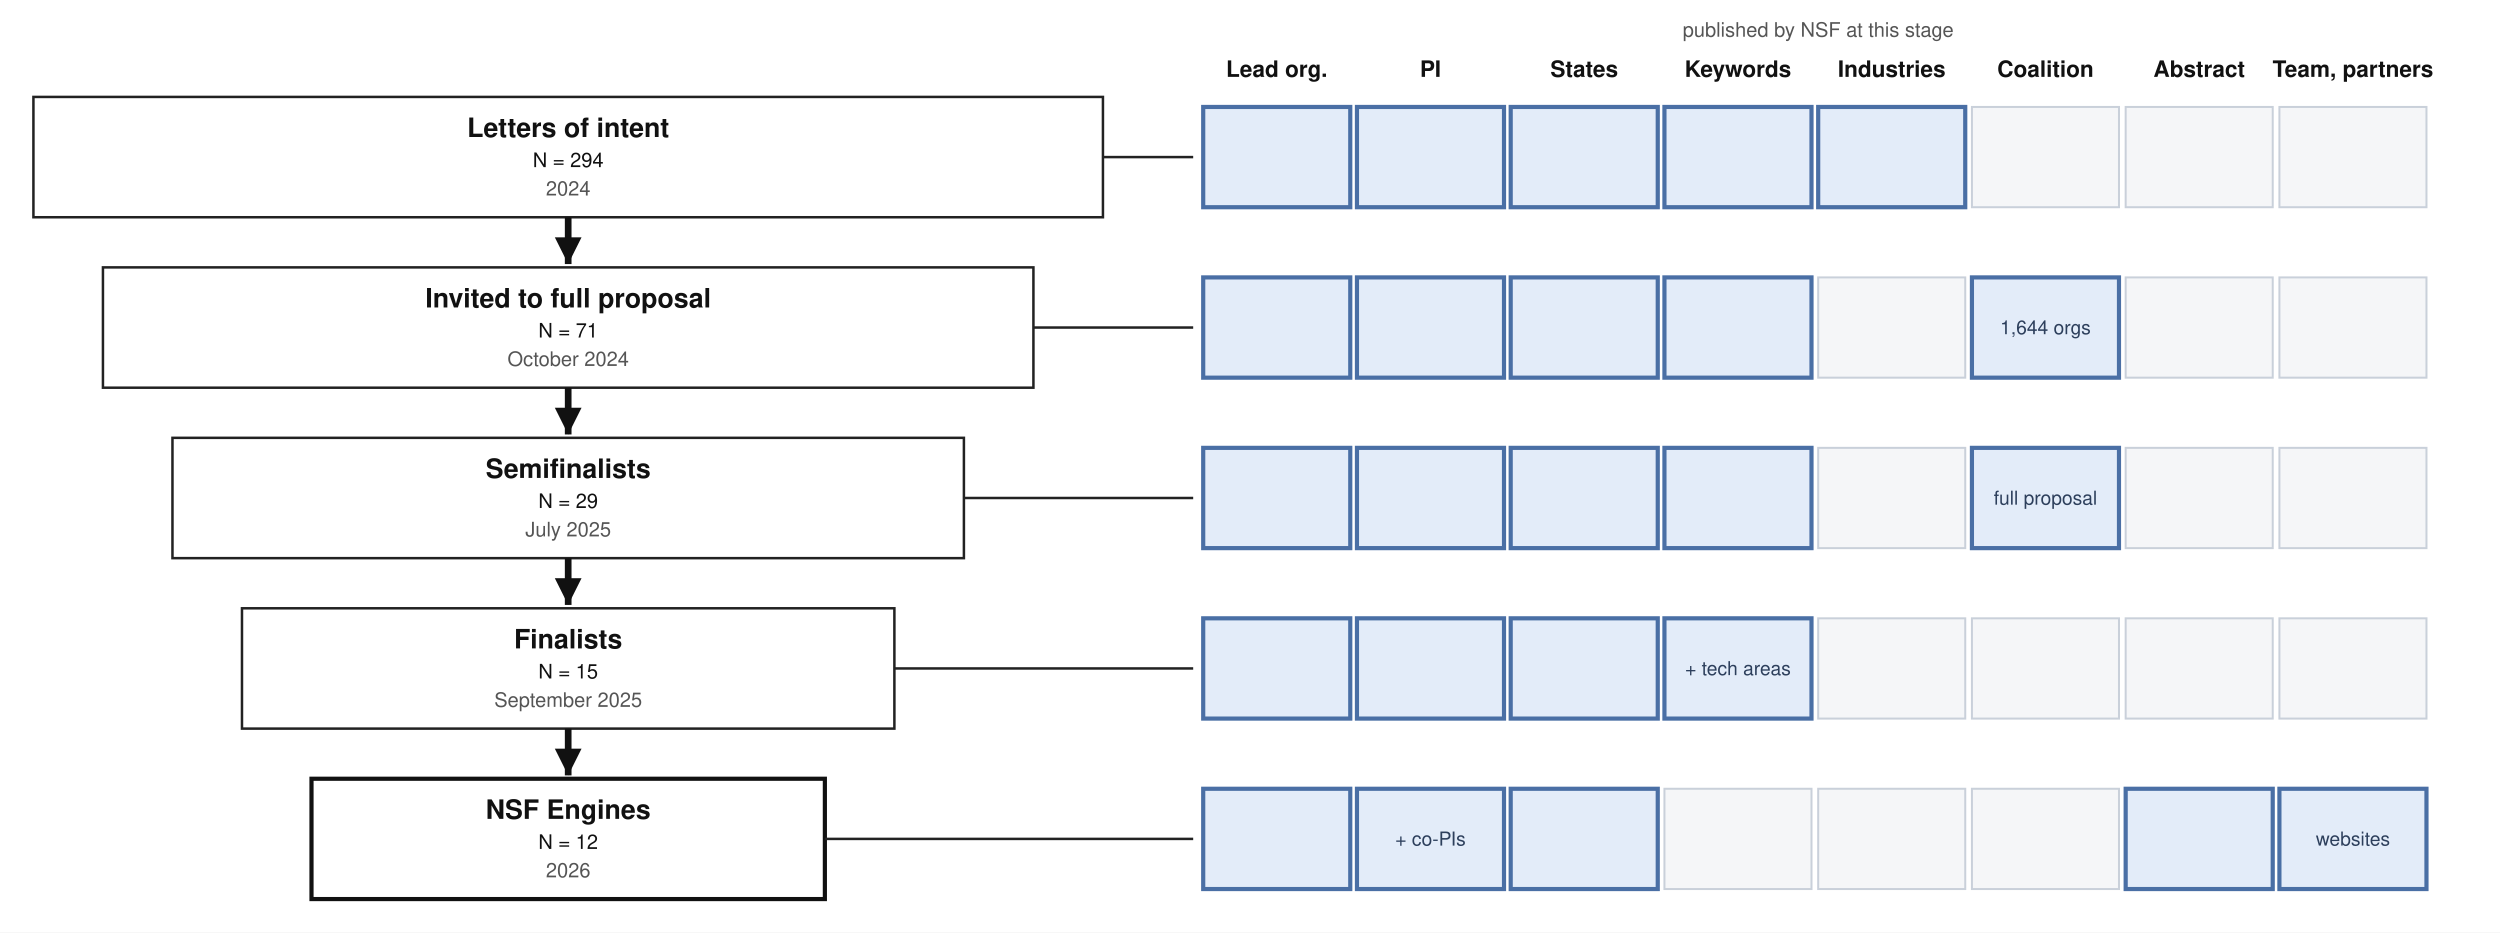
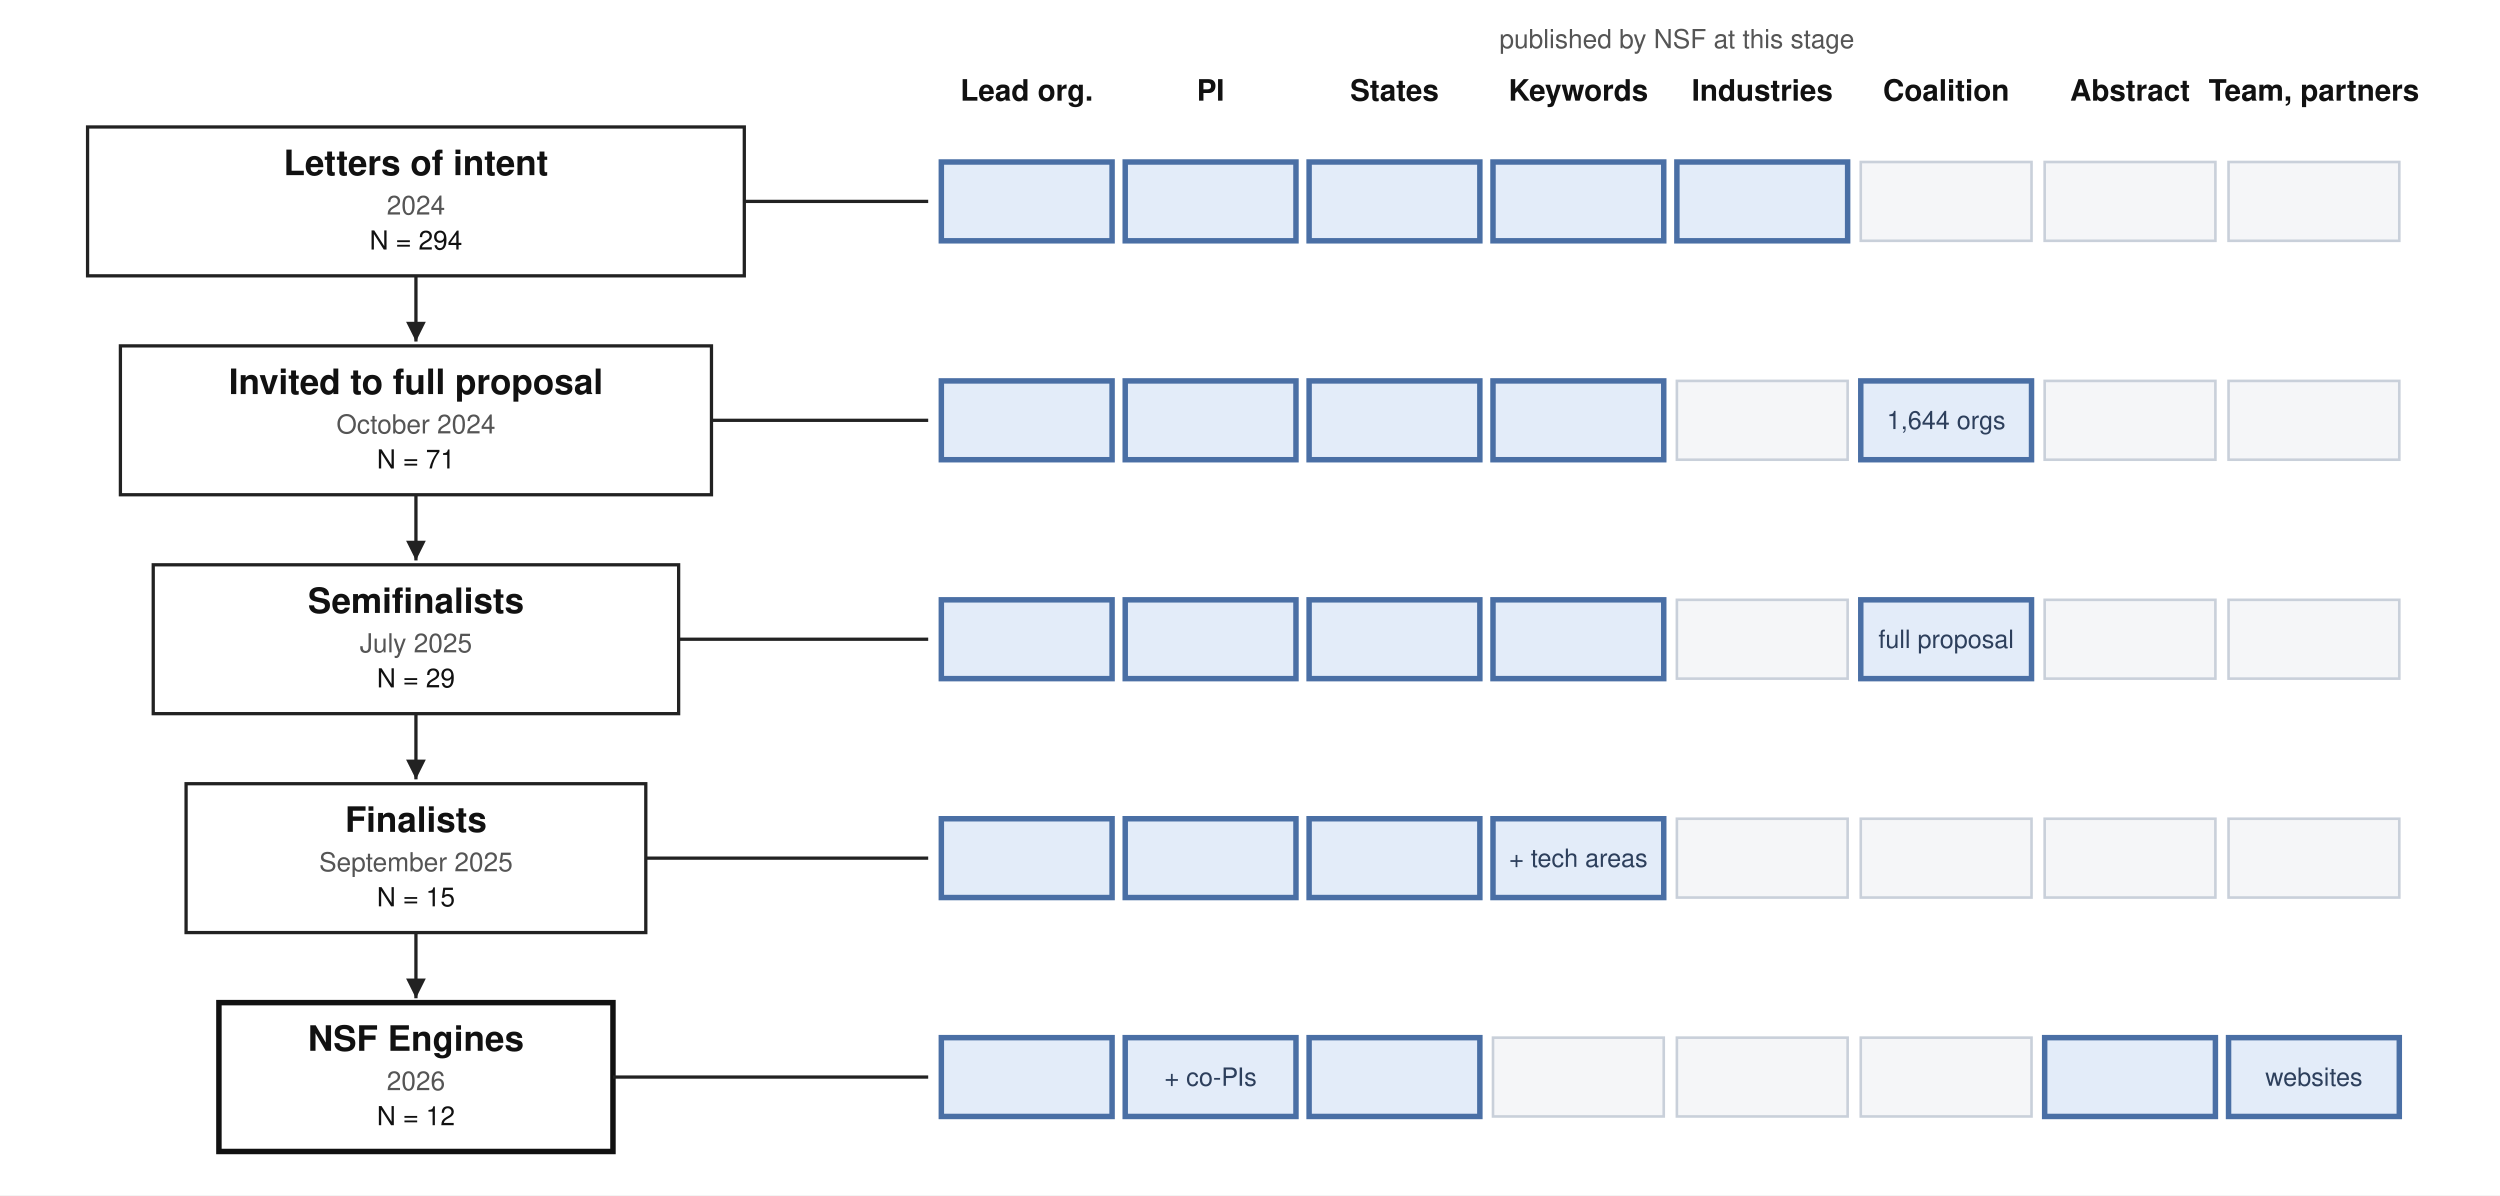
- <svg xmlns="http://www.w3.org/2000/svg" viewBox="0 0 1496 558" width="1496" height="558">
+ <svg xmlns="http://www.w3.org/2000/svg" viewBox="0 0 1142 546" width="1142" height="546">
  <defs>
    <marker id="a" viewBox="0 0 10 10" refX="10" refY="5" markerWidth="9" markerHeight="9" markerUnits="userSpaceOnUse" orient="auto">
      <path d="M0,0 L10,5 L0,10 z" fill="#222" />
    </marker>
    <marker id="A" viewBox="0 0 10 10" refX="10" refY="5" markerWidth="16" markerHeight="16" markerUnits="userSpaceOnUse" orient="auto">
      <path d="M0,0 L10,5 L0,10 z" fill="#111" />
    </marker>
    <marker id="Ab" viewBox="0 0 10 10" refX="10" refY="5" markerWidth="16" markerHeight="16" markerUnits="userSpaceOnUse" orient="auto">
      <path d="M0,0 L10,5 L0,10 z" fill="#1E88E5" />
    </marker>
    <marker id="Ao" viewBox="0 0 10 10" refX="10" refY="5" markerWidth="16" markerHeight="16" markerUnits="userSpaceOnUse" orient="auto">
      <path d="M0,0 L10,5 L0,10 z" fill="#FF6007" />
    </marker>
    <marker id="ab" viewBox="0 0 10 10" refX="10" refY="5" markerWidth="9" markerHeight="9" markerUnits="userSpaceOnUse" orient="auto">
      <path d="M0,0 L10,5 L0,10 z" fill="#1E88E5" />
    </marker>
    <style>
text { font-family: Helvetica, Arial, "DejaVu Sans", sans-serif; }
.box { fill: #fff; stroke: #222; stroke-width: 1.5; }
.kb { fill: #fff; stroke: #111; stroke-width: 2.5; }
.frame { fill: none; stroke: #222; stroke-width: 1.5; }
.on { fill: #e3ecf9; stroke: #4a6fa5; stroke-width: 2.5; }
.off { fill: #f5f6f8; stroke: #c9d0da; stroke-width: 1.2; }
.t { font-size: 16px; font-weight: 700; fill: #111; text-anchor: middle; }
.ts { font-size: 13.5px; font-weight: 700; fill: #111; text-anchor: middle; }
.tf { font-size: 14.5px; font-weight: 700; fill: #111; text-anchor: middle; }
.s { font-size: 12px; fill: #555; text-anchor: middle; }
.n { font-size: 12px; fill: #111; text-anchor: middle; }
.wip { font-size: 11.5px; font-style: italic; fill: #b35900; text-anchor: middle; }
.cap { font-size: 12px; font-style: italic; fill: #555; text-anchor: middle; }
.offt { font-size: 13.5px; font-weight: 600; fill: #8a8f97; text-anchor: middle; }
.offs { font-size: 11.5px; fill: #a0a5ac; text-anchor: middle; }
.ons { font-size: 11.5px; fill: #2d3f5c; text-anchor: middle; }
.keybox { fill: #f8dfa6; stroke: #c27c00; stroke-width: 3.5; }
.keyt { font-size: 14.5px; font-weight: 700; fill: #6b4100; text-anchor: middle; text-decoration: underline; }
.keyl { font-size: 12px; font-weight: 700; fill: #6b4100; text-anchor: middle; }
a.key:hover .keybox { fill: #f3cd7e; }
.li { font-size: 13px; fill: #222; }
.lib { font-weight: 700; fill: #111; }
.ln { fill: none; stroke: #222; stroke-width: 1.5; }
.LN { fill: none; stroke: #111; stroke-width: 4; stroke-linejoin: round; }
.LB { fill: none; stroke: #1E88E5; stroke-width: 4; stroke-linejoin: round; }
.LO { fill: none; stroke: #FF6007; stroke-width: 4; stroke-linejoin: round; }
.lb { fill: none; stroke: #1E88E5; stroke-width: 1.5; }
.lg { font-size: 12px; fill: #444; }
</style>
  </defs>
  <rect width="100%" height="100%" fill="#fff" />
-   <text class="ts" x="764.0" y="46">Lead org.</text>
-   <text class="ts" x="856.0" y="46">PI</text>
-   <text class="ts" x="948.0" y="46">States</text>
-   <text class="ts" x="1040.0" y="46">Keywords</text>
-   <text class="ts" x="1132.0" y="46">Industries</text>
-   <text class="ts" x="1224.0" y="46">Coalition</text>
-   <text class="ts" x="1316.0" y="46">Abstract</text>
-   <text class="ts" x="1408.0" y="46">Team, partners</text>
-   <text class="s" x="1088.0" y="22">published by NSF at this stage</text>
+   <text class="ts" x="469.0" y="46">Lead org.</text>
+   <text class="ts" x="553.0" y="46">PI</text>
+   <text class="ts" x="637.0" y="46">States</text>
+   <text class="ts" x="721.0" y="46">Keywords</text>
+   <text class="ts" x="805.0" y="46">Industries</text>
+   <text class="ts" x="889.0" y="46">Coalition</text>
+   <text class="ts" x="973.0" y="46">Abstract</text>
+   <text class="ts" x="1057.0" y="46">Team, partners</text>
+   <text class="s" x="766.0" y="22">published by NSF at this stage</text>
  <a href="https://tableau.external.nsf.gov/views/NSFEnginesLOI/MapOverview?%3Aembed=y&amp;%3AisGuestRedirectFromVizportal=y" target="_blank">
-     <rect class="box" x="20.0" y="58" width="640.0" height="72" />
-     <text class="t" x="340.0" y="82">Letters of intent</text>
-     <text class="n" x="340.0" y="100">N = 294</text>
-     <text class="s" x="340.0" y="117">2024</text>
+     <rect class="box" x="40.0" y="58" width="300" height="68" />
+     <text class="t" x="190.0" y="80">Letters of intent</text>
+     <text class="s" x="190.0" y="98">2024</text>
+     <text class="n" x="190.0" y="114">N = 294</text>
  </a>
-   <path class="LN" d="M340,130 V158" marker-end="url(#A)" />
-   <path class="ln" d="M660.0,94.0 H714" />
-   <rect class="on" x="720" y="64" width="88" height="60" />
-   <rect class="on" x="812" y="64" width="88" height="60" />
-   <rect class="on" x="904" y="64" width="88" height="60" />
-   <rect class="on" x="996" y="64" width="88" height="60" />
-   <rect class="on" x="1088" y="64" width="88" height="60" />
-   <rect class="off" x="1180" y="64" width="88" height="60" />
-   <rect class="off" x="1272" y="64" width="88" height="60" />
-   <rect class="off" x="1364" y="64" width="88" height="60" />
+   <path class="ln" d="M190,126 V156" marker-end="url(#a)" />
+   <path class="ln" d="M340.0,92.0 H424" />
+   <rect class="on" x="430" y="74.0" width="78" height="36" />
+   <rect class="on" x="514" y="74.0" width="78" height="36" />
+   <rect class="on" x="598" y="74.0" width="78" height="36" />
+   <rect class="on" x="682" y="74.0" width="78" height="36" />
+   <rect class="on" x="766" y="74.0" width="78" height="36" />
+   <rect class="off" x="850" y="74.0" width="78" height="36" />
+   <rect class="off" x="934" y="74.0" width="78" height="36" />
+   <rect class="off" x="1018" y="74.0" width="78" height="36" />
  <a href="https://tableau.external.nsf.gov/views/NSFEnginesFullProposalInvitations/MapOverview?%3Aembed=y&amp;%3AisGuestRedirectFromVizportal=y" target="_blank">
-     <rect class="box" x="61.6" y="160" width="556.8" height="72" />
-     <text class="t" x="340.0" y="184">Invited to full proposal</text>
-     <text class="n" x="340.0" y="202">N = 71</text>
-     <text class="s" x="340.0" y="219">October 2024</text>
+     <rect class="box" x="55.0" y="158" width="270" height="68" />
+     <text class="t" x="190.0" y="180">Invited to full proposal</text>
+     <text class="s" x="190.0" y="198">October 2024</text>
+     <text class="n" x="190.0" y="214">N = 71</text>
  </a>
-   <path class="LN" d="M340,232 V260" marker-end="url(#A)" />
-   <path class="ln" d="M618.4,196.0 H714" />
-   <rect class="on" x="720" y="166" width="88" height="60" />
-   <rect class="on" x="812" y="166" width="88" height="60" />
-   <rect class="on" x="904" y="166" width="88" height="60" />
-   <rect class="on" x="996" y="166" width="88" height="60" />
-   <rect class="off" x="1088" y="166" width="88" height="60" />
-   <rect class="on" x="1180" y="166" width="88" height="60" />
-   <text class="ons" x="1224.0" y="200.0">1,644 orgs</text>
-   <rect class="off" x="1272" y="166" width="88" height="60" />
-   <rect class="off" x="1364" y="166" width="88" height="60" />
+   <path class="ln" d="M190,226 V256" marker-end="url(#a)" />
+   <path class="ln" d="M325.0,192.0 H424" />
+   <rect class="on" x="430" y="174.0" width="78" height="36" />
+   <rect class="on" x="514" y="174.0" width="78" height="36" />
+   <rect class="on" x="598" y="174.0" width="78" height="36" />
+   <rect class="on" x="682" y="174.0" width="78" height="36" />
+   <rect class="off" x="766" y="174.0" width="78" height="36" />
+   <rect class="on" x="850" y="174.0" width="78" height="36" />
+   <text class="ons" x="889.0" y="196.0">1,644 orgs</text>
+   <rect class="off" x="934" y="174.0" width="78" height="36" />
+   <rect class="off" x="1018" y="174.0" width="78" height="36" />
  <a href="https://tableau.external.nsf.gov/views/NSFEnginesFullProposalSemifinalists/MapOverview?%3Aembed=y&amp;%3AisGuestRedirectFromVizportal=y" target="_blank">
-     <rect class="box" x="103.2" y="262" width="473.6" height="72" />
-     <text class="t" x="340.0" y="286">Semifinalists</text>
-     <text class="n" x="340.0" y="304">N = 29</text>
-     <text class="s" x="340.0" y="321">July 2025</text>
+     <rect class="box" x="70.0" y="258" width="240" height="68" />
+     <text class="t" x="190.0" y="280">Semifinalists</text>
+     <text class="s" x="190.0" y="298">July 2025</text>
+     <text class="n" x="190.0" y="314">N = 29</text>
  </a>
-   <path class="LN" d="M340,334 V362" marker-end="url(#A)" />
-   <path class="ln" d="M576.8,298.0 H714" />
-   <rect class="on" x="720" y="268" width="88" height="60" />
-   <rect class="on" x="812" y="268" width="88" height="60" />
-   <rect class="on" x="904" y="268" width="88" height="60" />
-   <rect class="on" x="996" y="268" width="88" height="60" />
-   <rect class="off" x="1088" y="268" width="88" height="60" />
-   <rect class="on" x="1180" y="268" width="88" height="60" />
-   <text class="ons" x="1224.0" y="302.0">full proposal</text>
-   <rect class="off" x="1272" y="268" width="88" height="60" />
-   <rect class="off" x="1364" y="268" width="88" height="60" />
+   <path class="ln" d="M190,326 V356" marker-end="url(#a)" />
+   <path class="ln" d="M310.0,292.0 H424" />
+   <rect class="on" x="430" y="274.0" width="78" height="36" />
+   <rect class="on" x="514" y="274.0" width="78" height="36" />
+   <rect class="on" x="598" y="274.0" width="78" height="36" />
+   <rect class="on" x="682" y="274.0" width="78" height="36" />
+   <rect class="off" x="766" y="274.0" width="78" height="36" />
+   <rect class="on" x="850" y="274.0" width="78" height="36" />
+   <text class="ons" x="889.0" y="296.0">full proposal</text>
+   <rect class="off" x="934" y="274.0" width="78" height="36" />
+   <rect class="off" x="1018" y="274.0" width="78" height="36" />
  <a href="https://tableau.external.nsf.gov/views/NSFEngines2025Finalists/MapOverview?%3Aembed=y&amp;%3AisGuestRedirectFromVizportal=y" target="_blank">
-     <rect class="box" x="144.8" y="364" width="390.4" height="72" />
-     <text class="t" x="340.0" y="388">Finalists</text>
-     <text class="n" x="340.0" y="406">N = 15</text>
-     <text class="s" x="340.0" y="423">September 2025</text>
+     <rect class="box" x="85.0" y="358" width="210" height="68" />
+     <text class="t" x="190.0" y="380">Finalists</text>
+     <text class="s" x="190.0" y="398">September 2025</text>
+     <text class="n" x="190.0" y="414">N = 15</text>
  </a>
-   <path class="LN" d="M340,436 V464" marker-end="url(#A)" />
-   <path class="ln" d="M535.2,400.0 H714" />
-   <rect class="on" x="720" y="370" width="88" height="60" />
-   <rect class="on" x="812" y="370" width="88" height="60" />
-   <rect class="on" x="904" y="370" width="88" height="60" />
-   <rect class="on" x="996" y="370" width="88" height="60" />
-   <text class="ons" x="1040.0" y="404.0">+ tech areas</text>
-   <rect class="off" x="1088" y="370" width="88" height="60" />
-   <rect class="off" x="1180" y="370" width="88" height="60" />
-   <rect class="off" x="1272" y="370" width="88" height="60" />
-   <rect class="off" x="1364" y="370" width="88" height="60" />
+   <path class="ln" d="M190,426 V456" marker-end="url(#a)" />
+   <path class="ln" d="M295.0,392.0 H424" />
+   <rect class="on" x="430" y="374.0" width="78" height="36" />
+   <rect class="on" x="514" y="374.0" width="78" height="36" />
+   <rect class="on" x="598" y="374.0" width="78" height="36" />
+   <rect class="on" x="682" y="374.0" width="78" height="36" />
+   <text class="ons" x="721.0" y="396.0">+ tech areas</text>
+   <rect class="off" x="766" y="374.0" width="78" height="36" />
+   <rect class="off" x="850" y="374.0" width="78" height="36" />
+   <rect class="off" x="934" y="374.0" width="78" height="36" />
+   <rect class="off" x="1018" y="374.0" width="78" height="36" />
  <a href="https://tableau.external.nsf.gov/views/NSFEnginesPortfolioRevised/MapOverview?%3Aembed=y&amp;%3AisGuestRedirectFromVizportal=y" target="_blank">
-     <rect class="kb" x="186.4" y="466" width="307.2" height="72" />
-     <text class="t" x="340.0" y="490">NSF Engines</text>
-     <text class="n" x="340.0" y="508">N = 12</text>
-     <text class="s" x="340.0" y="525">2026</text>
+     <rect class="kb" x="100.0" y="458" width="180" height="68" />
+     <text class="t" x="190.0" y="480">NSF Engines</text>
+     <text class="s" x="190.0" y="498">2026</text>
+     <text class="n" x="190.0" y="514">N = 12</text>
  </a>
-   <path class="ln" d="M493.6,502.0 H714" />
-   <rect class="on" x="720" y="472" width="88" height="60" />
-   <rect class="on" x="812" y="472" width="88" height="60" />
-   <text class="ons" x="856.0" y="506.0">+ co-PIs</text>
-   <rect class="on" x="904" y="472" width="88" height="60" />
-   <rect class="off" x="996" y="472" width="88" height="60" />
-   <rect class="off" x="1088" y="472" width="88" height="60" />
-   <rect class="off" x="1180" y="472" width="88" height="60" />
-   <rect class="on" x="1272" y="472" width="88" height="60" />
-   <rect class="on" x="1364" y="472" width="88" height="60" />
-   <text class="ons" x="1408.0" y="506.0">websites</text>
+   <path class="ln" d="M280.0,492.0 H424" />
+   <rect class="on" x="430" y="474.0" width="78" height="36" />
+   <rect class="on" x="514" y="474.0" width="78" height="36" />
+   <text class="ons" x="553.0" y="496.0">+ co-PIs</text>
+   <rect class="on" x="598" y="474.0" width="78" height="36" />
+   <rect class="off" x="682" y="474.0" width="78" height="36" />
+   <rect class="off" x="766" y="474.0" width="78" height="36" />
+   <rect class="off" x="850" y="474.0" width="78" height="36" />
+   <rect class="on" x="934" y="474.0" width="78" height="36" />
+   <rect class="on" x="1018" y="474.0" width="78" height="36" />
+   <text class="ons" x="1057.0" y="496.0">websites</text>
</svg>
